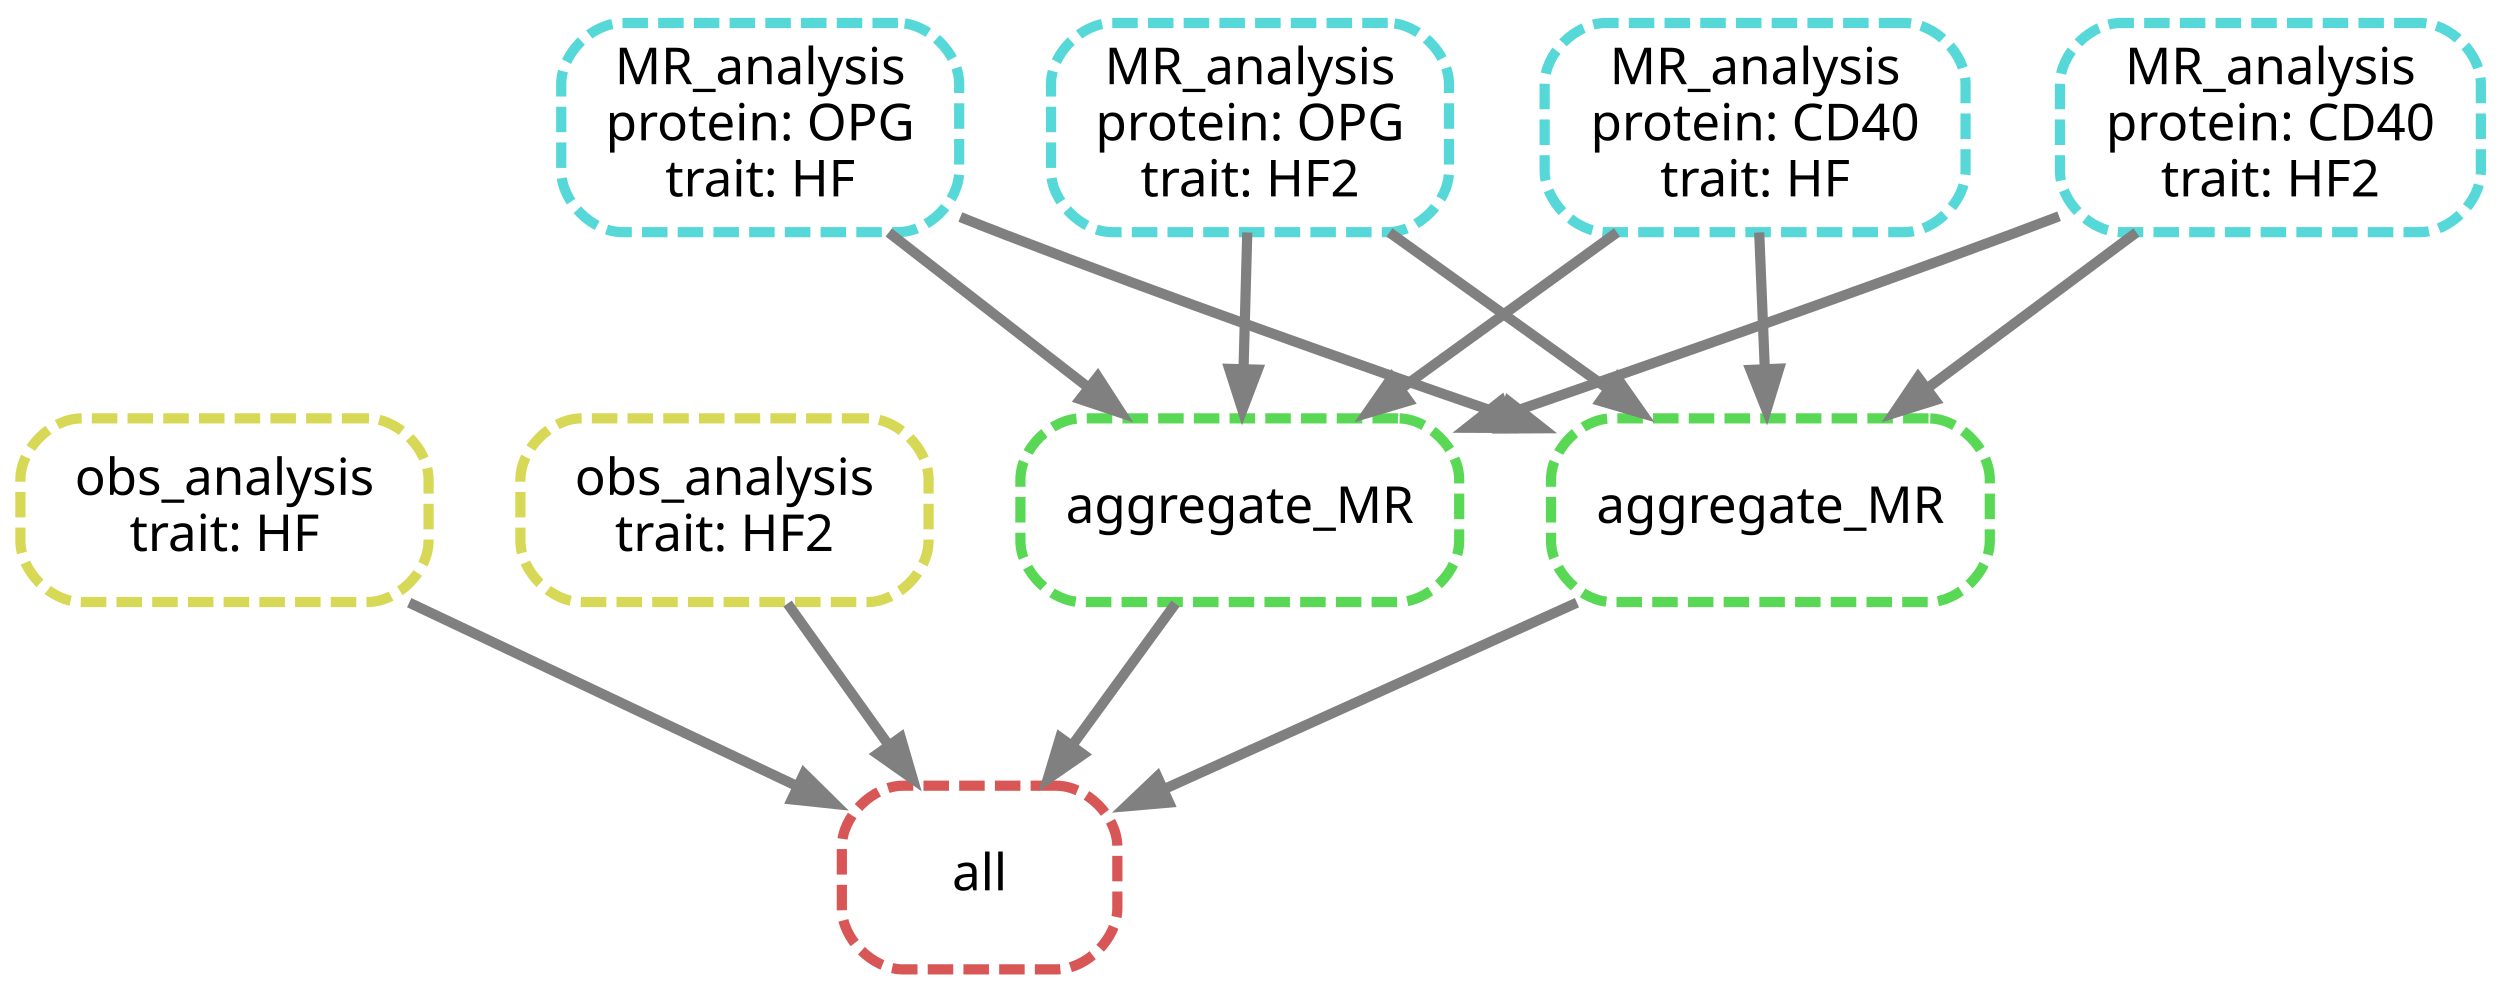
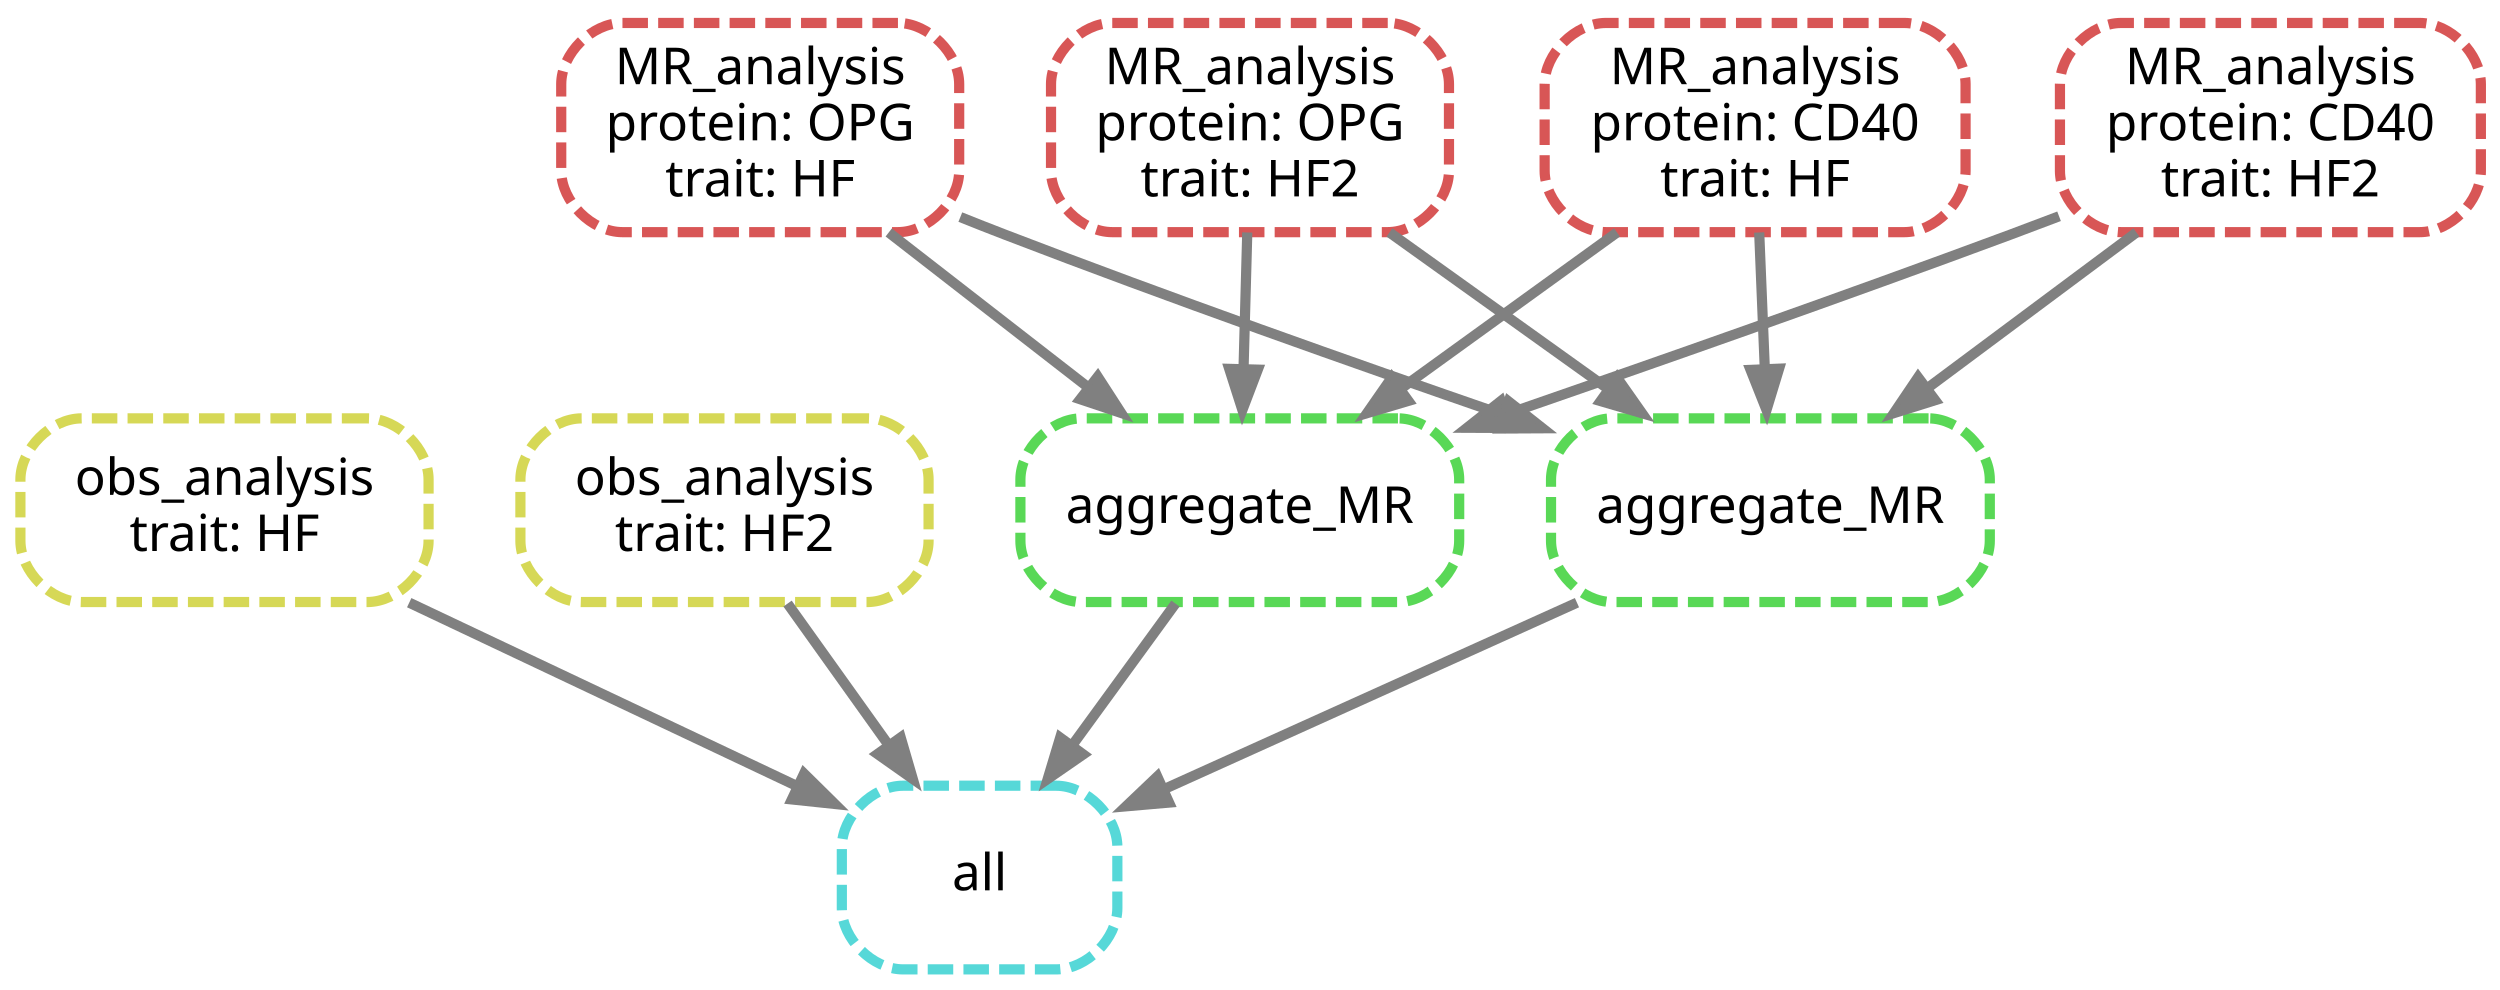
<svg xmlns="http://www.w3.org/2000/svg" width="490pt" height="194pt" viewBox="0.00 0.00 490.00 194.00">
  <g id="graph0" class="graph" transform="scale(1 1) rotate(0) translate(4 190)">
    <polygon fill="white" stroke="white" points="-4,5 -4,-190 487,-190 487,5 -4,5" />
    <g id="node1" class="node">
-       <path fill="none" stroke="#d85656" stroke-width="2" stroke-dasharray="5,2" d="M203,-36C203,-36 173,-36 173,-36 167,-36 161,-30 161,-24 161,-24 161,-12 161,-12 161,-6 167,-0 173,-0 173,-0 203,-0 203,-0 209,-0 215,-6 215,-12 215,-12 215,-24 215,-24 215,-30 209,-36 203,-36" />
+       <path fill="none" stroke="#56d8d8" stroke-width="2" stroke-dasharray="5,2" d="M203,-36C203,-36 173,-36 173,-36 167,-36 161,-30 161,-24 161,-24 161,-12 161,-12 161,-6 167,-0 173,-0 173,-0 203,-0 203,-0 209,-0 215,-6 215,-12 215,-12 215,-24 215,-24 215,-30 209,-36 203,-36" />
      <text text-anchor="middle" x="188" y="-15.5" font-family="sans" font-size="10.00">all</text>
    </g>
    <g id="node2" class="node">
      <path fill="none" stroke="#d6d856" stroke-width="2" stroke-dasharray="5,2" d="M68,-108C68,-108 12,-108 12,-108 6,-108 0,-102 0,-96 0,-96 0,-84 0,-84 0,-78 6,-72 12,-72 12,-72 68,-72 68,-72 74,-72 80,-78 80,-84 80,-84 80,-96 80,-96 80,-102 74,-108 68,-108" />
      <text text-anchor="middle" x="40" y="-93" font-family="sans" font-size="10.00">obs_analysis</text>
      <text text-anchor="middle" x="40" y="-82" font-family="sans" font-size="10.00">trait: HF</text>
    </g>
    <g id="edge1" class="edge">
      <path fill="none" stroke="grey" stroke-width="2" d="M76.205,-71.876C99.22,-60.99 128.903,-46.951 151.899,-36.075" />
      <polygon fill="grey" stroke="grey" points="153.444,-39.216 160.988,-31.776 150.451,-32.888 153.444,-39.216" />
    </g>
    <g id="node3" class="node">
      <path fill="none" stroke="#d6d856" stroke-width="2" stroke-dasharray="5,2" d="M166,-108C166,-108 110,-108 110,-108 104,-108 98,-102 98,-96 98,-96 98,-84 98,-84 98,-78 104,-72 110,-72 110,-72 166,-72 166,-72 172,-72 178,-78 178,-84 178,-84 178,-96 178,-96 178,-102 172,-108 166,-108" />
      <text text-anchor="middle" x="138" y="-93" font-family="sans" font-size="10.00">obs_analysis</text>
      <text text-anchor="middle" x="138" y="-82" font-family="sans" font-size="10.00">trait: HF2</text>
    </g>
    <g id="edge2" class="edge">
      <path fill="none" stroke="grey" stroke-width="2" d="M150.36,-71.697C156.233,-63.474 163.369,-53.483 169.842,-44.421" />
      <polygon fill="grey" stroke="grey" points="172.818,-46.276 175.783,-36.104 167.122,-42.207 172.818,-46.276" />
    </g>
    <g id="node4" class="node">
      <path fill="none" stroke="#59d856" stroke-width="2" stroke-dasharray="5,2" d="M270,-108C270,-108 208,-108 208,-108 202,-108 196,-102 196,-96 196,-96 196,-84 196,-84 196,-78 202,-72 208,-72 208,-72 270,-72 270,-72 276,-72 282,-78 282,-84 282,-84 282,-96 282,-96 282,-102 276,-108 270,-108" />
      <text text-anchor="middle" x="239" y="-87.5" font-family="sans" font-size="10.00">aggregate_MR</text>
    </g>
    <g id="edge3" class="edge">
      <path fill="none" stroke="grey" stroke-width="2" d="M226.393,-71.697C220.403,-63.474 213.124,-53.483 206.521,-44.421" />
      <polygon fill="grey" stroke="grey" points="209.179,-42.126 200.462,-36.104 203.522,-46.248 209.179,-42.126" />
    </g>
    <g id="node5" class="node">
-       <path fill="none" stroke="#56d8d8" stroke-width="2" stroke-dasharray="5,2" d="M369.25,-185.5C369.25,-185.5 310.75,-185.5 310.75,-185.5 304.75,-185.5 298.75,-179.5 298.75,-173.5 298.75,-173.5 298.75,-156.5 298.75,-156.5 298.75,-150.5 304.75,-144.5 310.75,-144.5 310.75,-144.5 369.25,-144.5 369.25,-144.5 375.25,-144.5 381.25,-150.5 381.25,-156.5 381.25,-156.5 381.25,-173.5 381.25,-173.5 381.25,-179.5 375.25,-185.5 369.25,-185.5" />
+       <path fill="none" stroke="#d85656" stroke-width="2" stroke-dasharray="5,2" d="M369.25,-185.5C369.25,-185.5 310.75,-185.5 310.75,-185.5 304.75,-185.5 298.75,-179.5 298.75,-173.5 298.75,-173.5 298.75,-156.5 298.75,-156.5 298.75,-150.5 304.75,-144.5 310.75,-144.5 310.75,-144.5 369.25,-144.5 369.25,-144.5 375.25,-144.5 381.25,-150.5 381.25,-156.5 381.25,-156.5 381.25,-173.5 381.25,-173.5 381.25,-179.5 375.25,-185.5 369.25,-185.5" />
      <text text-anchor="middle" x="340" y="-173.5" font-family="sans" font-size="10.00">MR_analysis</text>
      <text text-anchor="middle" x="340" y="-162.5" font-family="sans" font-size="10.00">protein: CD40</text>
      <text text-anchor="middle" x="340" y="-151.5" font-family="sans" font-size="10.00">trait: HF</text>
    </g>
    <g id="edge5" class="edge">
      <path fill="none" stroke="grey" stroke-width="2" d="M312.934,-144.437C299.965,-135.064 284.348,-123.776 270.815,-113.995" />
      <polygon fill="grey" stroke="grey" points="272.855,-111.151 262.7,-108.13 268.754,-116.824 272.855,-111.151" />
    </g>
    <g id="node9" class="node">
      <path fill="none" stroke="#59d856" stroke-width="2" stroke-dasharray="5,2" d="M374,-108C374,-108 312,-108 312,-108 306,-108 300,-102 300,-96 300,-96 300,-84 300,-84 300,-78 306,-72 312,-72 312,-72 374,-72 374,-72 380,-72 386,-78 386,-84 386,-84 386,-96 386,-96 386,-102 380,-108 374,-108" />
      <text text-anchor="middle" x="343" y="-87.5" font-family="sans" font-size="10.00">aggregate_MR</text>
    </g>
    <g id="edge9" class="edge">
      <path fill="none" stroke="grey" stroke-width="2" d="M340.804,-144.437C341.135,-136.391 341.523,-126.933 341.881,-118.228" />
      <polygon fill="grey" stroke="grey" points="345.382,-118.265 342.296,-108.13 338.388,-117.977 345.382,-118.265" />
    </g>
    <g id="node6" class="node">
-       <path fill="none" stroke="#56d8d8" stroke-width="2" stroke-dasharray="5,2" d="M470.25,-185.5C470.25,-185.5 411.75,-185.5 411.75,-185.5 405.75,-185.5 399.75,-179.5 399.75,-173.5 399.75,-173.5 399.75,-156.5 399.75,-156.5 399.75,-150.5 405.75,-144.5 411.75,-144.5 411.75,-144.5 470.25,-144.5 470.25,-144.5 476.25,-144.5 482.25,-150.5 482.25,-156.5 482.25,-156.5 482.25,-173.5 482.25,-173.5 482.25,-179.5 476.25,-185.5 470.25,-185.5" />
+       <path fill="none" stroke="#d85656" stroke-width="2" stroke-dasharray="5,2" d="M470.25,-185.5C470.25,-185.5 411.75,-185.5 411.75,-185.5 405.75,-185.5 399.75,-179.5 399.75,-173.5 399.75,-173.5 399.75,-156.5 399.75,-156.5 399.75,-150.5 405.75,-144.5 411.75,-144.5 411.75,-144.5 470.25,-144.5 470.25,-144.5 476.25,-144.5 482.25,-150.5 482.25,-156.5 482.25,-156.5 482.25,-173.5 482.25,-173.5 482.25,-179.5 476.25,-185.5 470.25,-185.5" />
      <text text-anchor="middle" x="441" y="-173.5" font-family="sans" font-size="10.00">MR_analysis</text>
      <text text-anchor="middle" x="441" y="-162.5" font-family="sans" font-size="10.00">protein: CD40</text>
      <text text-anchor="middle" x="441" y="-151.5" font-family="sans" font-size="10.00">trait: HF2</text>
    </g>
    <g id="edge6" class="edge">
      <path fill="none" stroke="grey" stroke-width="2" d="M399.576,-147.611C396.341,-146.375 393.12,-145.159 390,-144 357.475,-131.919 320.749,-119.012 291.661,-108.96" />
      <polygon fill="grey" stroke="grey" points="292.701,-105.617 282.106,-105.666 290.419,-112.235 292.701,-105.617" />
    </g>
    <g id="edge10" class="edge">
      <path fill="none" stroke="grey" stroke-width="2" d="M414.738,-144.437C402.273,-135.153 387.287,-123.989 374.242,-114.272" />
      <polygon fill="grey" stroke="grey" points="376.106,-111.297 365.996,-108.13 371.925,-116.91 376.106,-111.297" />
    </g>
    <g id="node7" class="node">
-       <path fill="none" stroke="#56d8d8" stroke-width="2" stroke-dasharray="5,2" d="M172,-185.5C172,-185.5 118,-185.5 118,-185.5 112,-185.5 106,-179.5 106,-173.5 106,-173.5 106,-156.5 106,-156.5 106,-150.5 112,-144.5 118,-144.5 118,-144.5 172,-144.5 172,-144.5 178,-144.5 184,-150.5 184,-156.5 184,-156.5 184,-173.5 184,-173.5 184,-179.5 178,-185.5 172,-185.5" />
+       <path fill="none" stroke="#d85656" stroke-width="2" stroke-dasharray="5,2" d="M172,-185.5C172,-185.5 118,-185.5 118,-185.5 112,-185.5 106,-179.5 106,-173.5 106,-173.5 106,-156.5 106,-156.5 106,-150.5 112,-144.5 118,-144.5 118,-144.5 172,-144.5 172,-144.5 178,-144.5 184,-150.5 184,-156.5 184,-156.5 184,-173.5 184,-173.5 184,-179.5 178,-185.5 172,-185.5" />
      <text text-anchor="middle" x="145" y="-173.5" font-family="sans" font-size="10.00">MR_analysis</text>
      <text text-anchor="middle" x="145" y="-162.5" font-family="sans" font-size="10.00">protein: OPG</text>
      <text text-anchor="middle" x="145" y="-151.5" font-family="sans" font-size="10.00">trait: HF</text>
    </g>
    <g id="edge7" class="edge">
      <path fill="none" stroke="grey" stroke-width="2" d="M170.19,-144.437C182.146,-135.153 196.521,-123.989 209.033,-114.272" />
      <polygon fill="grey" stroke="grey" points="211.191,-117.028 216.943,-108.13 206.898,-111.499 211.191,-117.028" />
    </g>
    <g id="edge11" class="edge">
      <path fill="none" stroke="grey" stroke-width="2" d="M184.222,-147.451C187.185,-146.264 190.135,-145.102 193,-144 225.077,-131.661 261.41,-118.796 290.283,-108.83" />
      <polygon fill="grey" stroke="grey" points="291.454,-112.129 299.772,-105.567 289.177,-105.51 291.454,-112.129" />
    </g>
    <g id="node8" class="node">
-       <path fill="none" stroke="#56d8d8" stroke-width="2" stroke-dasharray="5,2" d="M268,-185.5C268,-185.5 214,-185.5 214,-185.5 208,-185.5 202,-179.5 202,-173.5 202,-173.5 202,-156.5 202,-156.5 202,-150.5 208,-144.5 214,-144.5 214,-144.5 268,-144.5 268,-144.5 274,-144.5 280,-150.5 280,-156.5 280,-156.5 280,-173.5 280,-173.5 280,-179.5 274,-185.5 268,-185.5" />
+       <path fill="none" stroke="#d85656" stroke-width="2" stroke-dasharray="5,2" d="M268,-185.5C268,-185.5 214,-185.5 214,-185.5 208,-185.5 202,-179.5 202,-173.5 202,-173.5 202,-156.5 202,-156.5 202,-150.5 208,-144.5 214,-144.5 214,-144.5 268,-144.5 268,-144.5 274,-144.5 280,-150.5 280,-156.5 280,-156.5 280,-173.5 280,-173.5 280,-179.5 274,-185.5 268,-185.5" />
      <text text-anchor="middle" x="241" y="-173.5" font-family="sans" font-size="10.00">MR_analysis</text>
      <text text-anchor="middle" x="241" y="-162.5" font-family="sans" font-size="10.00">protein: OPG</text>
      <text text-anchor="middle" x="241" y="-151.5" font-family="sans" font-size="10.00">trait: HF2</text>
    </g>
    <g id="edge8" class="edge">
      <path fill="none" stroke="grey" stroke-width="2" d="M240.464,-144.437C240.244,-136.391 239.984,-126.933 239.746,-118.228" />
      <polygon fill="grey" stroke="grey" points="243.242,-118.03 239.469,-108.13 236.245,-118.222 243.242,-118.03" />
    </g>
    <g id="edge12" class="edge">
      <path fill="none" stroke="grey" stroke-width="2" d="M268.334,-144.437C281.431,-135.064 297.203,-123.776 310.87,-113.995" />
      <polygon fill="grey" stroke="grey" points="312.97,-116.796 319.065,-108.13 308.896,-111.103 312.97,-116.796" />
    </g>
    <g id="edge4" class="edge">
      <path fill="none" stroke="grey" stroke-width="2" d="M305.083,-71.876C280.555,-60.799 248.797,-46.457 224.546,-35.505" />
      <polygon fill="grey" stroke="grey" points="225.874,-32.264 215.319,-31.338 222.992,-38.644 225.874,-32.264" />
    </g>
  </g>
</svg>
